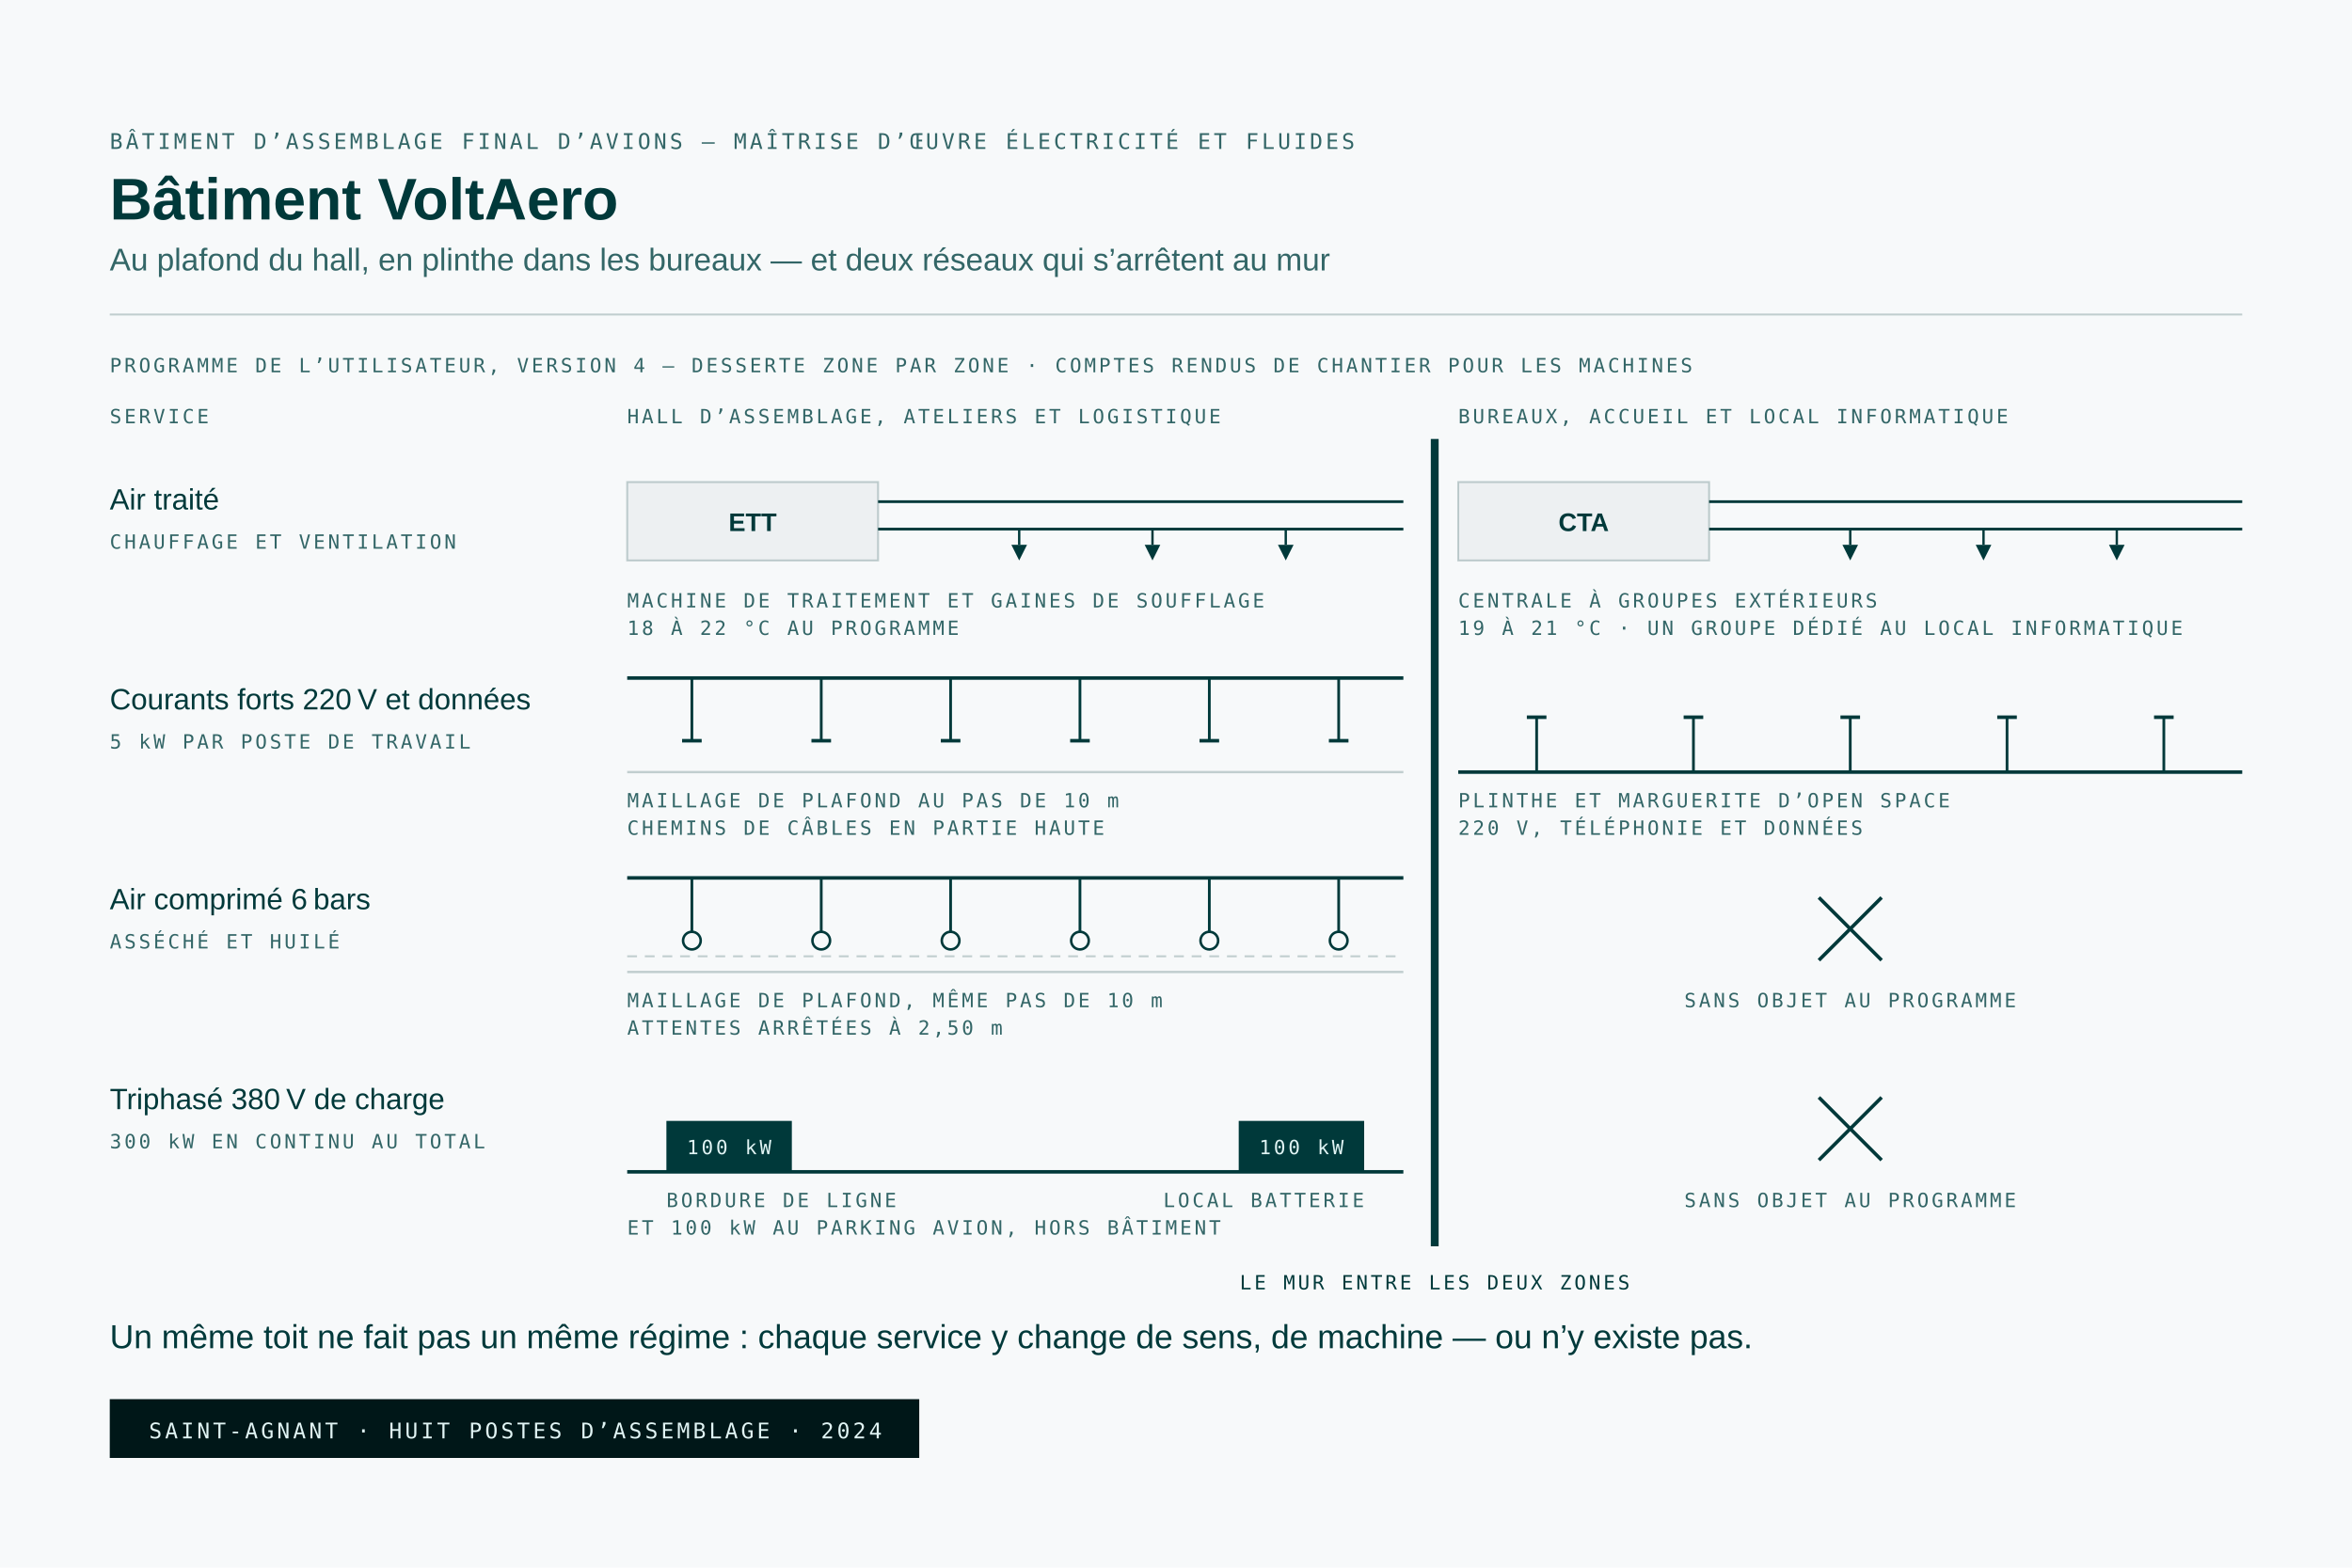
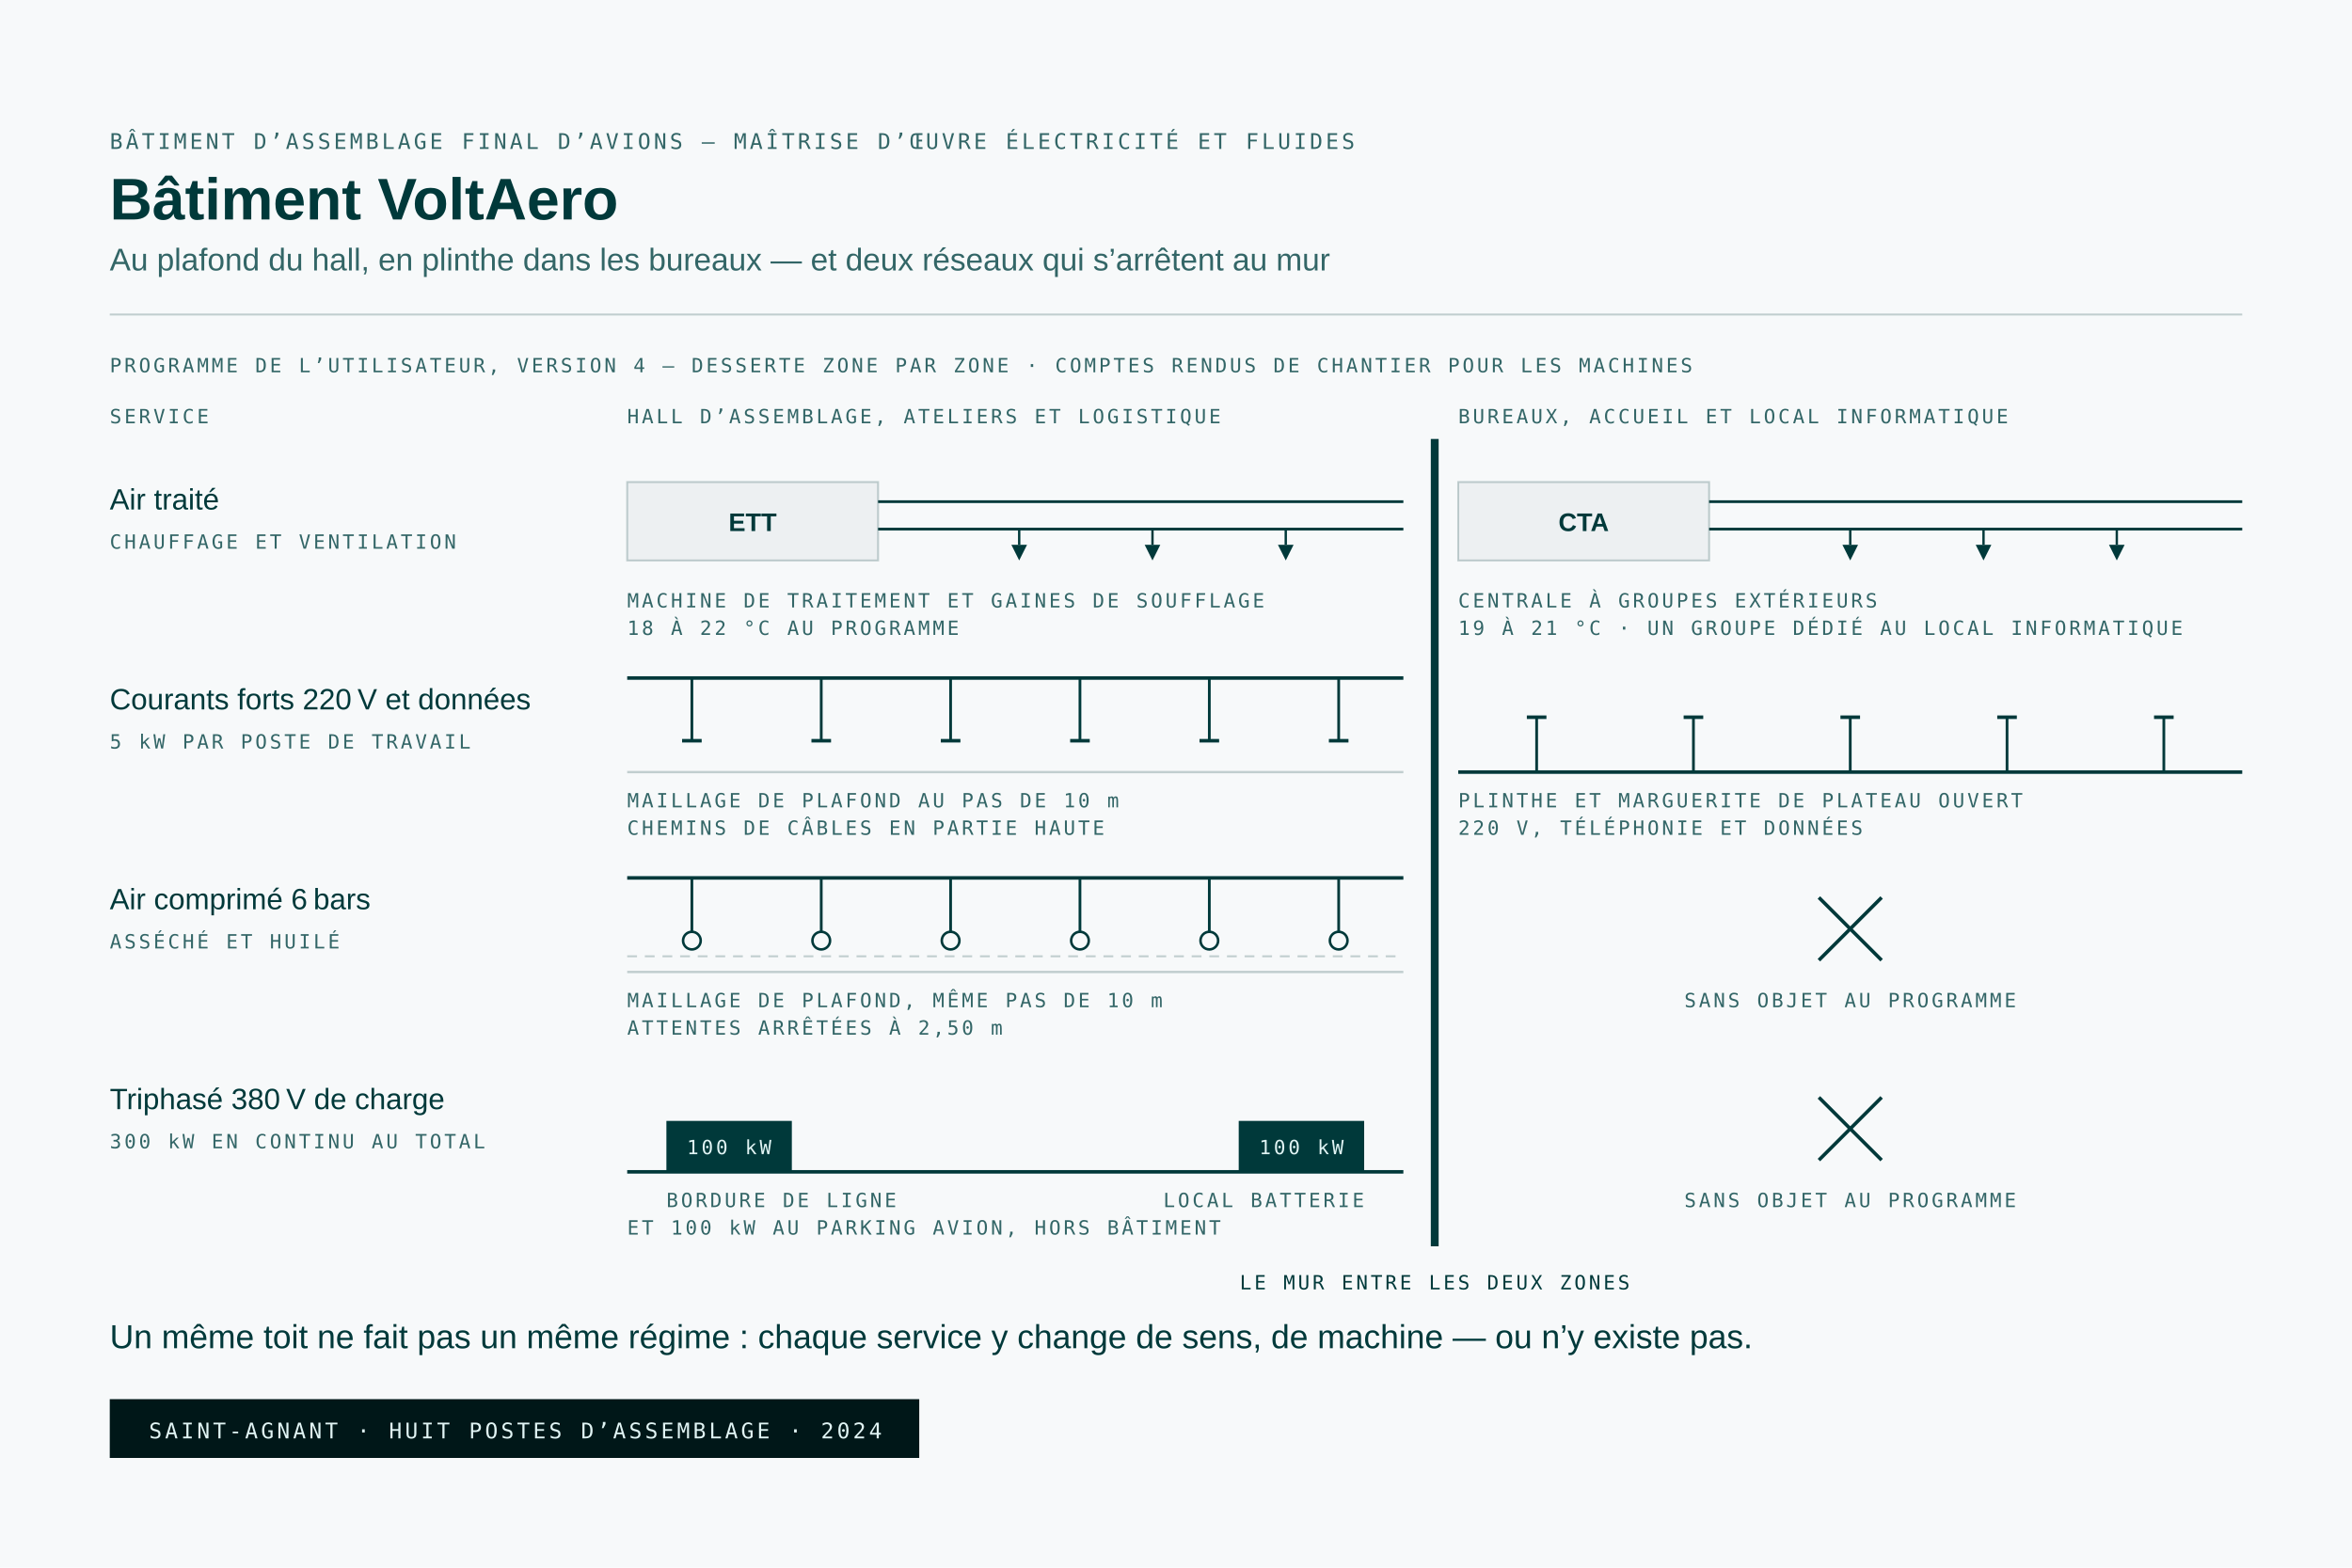
- <svg xmlns="http://www.w3.org/2000/svg" viewBox="0 0 1200 800" preserveAspectRatio="xMidYMid meet" role="img" style="width:100%;height:auto;display:block" aria-label="Schéma de principe en trois registres. À gauche, la colonne des services : air traité, courants forts 220 V et données, air comprimé 6 bars, triphasé 380 V de charge. Au centre, le hall d’assemblage, les ateliers et la logistique. À droite, séparé par un mur plein, le plateau de bureaux, l’accueil et le local informatique. Premier rang, l’air traité : chaque côté a sa machine et ses gaines de soufflage, une machine de traitement thermodynamique pour 18 à 22 degrés Celsius dans le hall, une centrale de traitement d’air à groupes extérieurs pour 19 à 21 degrés Celsius dans les bureaux, plus un groupe dédié au local informatique. Deuxième rang, les courants forts et les données : dans le hall, six descentes régulières partent d’une ligne de plafond et s’arrêtent au-dessus du sol, au pas de 10 mètres du maillage ; dans les bureaux, cinq piquages montent au contraire du sol, en plinthe et au centre des marguerites d’open space. Troisième rang, l’air comprimé à 6 bars asséché et huilé : même maillage de plafond dans le hall, mais les descentes se terminent par une vanne sur un niveau d’attentes arrêté à 2,50 mètres ; côté bureaux, une croix — le programme y écrit sans objet. Quatrième rang, le triphasé de charge : c’est le seul service qui n’arrive pas du plafond mais du sol, en deux blocs pleins posés en bordure, 100 kilowatts près de la ligne d’assemblage et 100 kilowatts au local batterie, sur 300 kilowatts en continu au programme ; côté bureaux, une seconde croix. La colonne de droite s’interrompt ainsi à mi-hauteur, et c’est elle qui porte la démonstration.">
+ <svg xmlns="http://www.w3.org/2000/svg" viewBox="0 0 1200 800" preserveAspectRatio="xMidYMid meet" role="img" style="width:100%;height:auto;display:block" aria-label="Schéma de principe en trois registres. À gauche, la colonne des services : air traité, courants forts 220 V et données, air comprimé 6 bars, triphasé 380 V de charge. Au centre, le hall d’assemblage, les ateliers et la logistique. À droite, séparé par un mur plein, le plateau de bureaux, l’accueil et le local informatique. Premier rang, l’air traité : chaque côté a sa machine et ses gaines de soufflage, une machine de traitement thermodynamique pour 18 à 22 degrés Celsius dans le hall, une centrale de traitement d’air à groupes extérieurs pour 19 à 21 degrés Celsius dans les bureaux, plus un groupe dédié au local informatique. Deuxième rang, les courants forts et les données : dans le hall, six descentes régulières partent d’une ligne de plafond et s’arrêtent au-dessus du sol, au pas de 10 mètres du maillage ; dans les bureaux, cinq piquages montent au contraire du sol, en plinthe et au centre des marguerites de plateau ouvert. Troisième rang, l’air comprimé à 6 bars asséché et huilé : même maillage de plafond dans le hall, mais les descentes se terminent par une vanne sur un niveau d’attentes arrêté à 2,50 mètres ; côté bureaux, une croix — le programme y écrit sans objet. Quatrième rang, le triphasé de charge : c’est le seul service qui n’arrive pas du plafond mais du sol, en deux blocs pleins posés en bordure, 100 kilowatts près de la ligne d’assemblage et 100 kilowatts au local batterie, sur 300 kilowatts en continu au programme ; côté bureaux, une seconde croix. La colonne de droite s’interrompt ainsi à mi-hauteur, et c’est elle qui porte la démonstration.">
  <style>
  .c-profond { fill: var(--color-profond, #001718); }
  .c-encre { fill: var(--color-encre, #00393A); }
  .c-pivot { fill: var(--color-pivot, #336667); }
  .c-clair { fill: var(--color-clair, #99CCCD); }
  .c-voile { fill: var(--color-voile, #E1F4F4); }
  .c-papier { fill: var(--color-papier, #F7F9FA); }
  .c-calcaire { fill: var(--color-calcaire, #EDF0F2); }
  .c-filet-1 { fill: var(--color-filet-1, #00393A38); }
  .c-filet-2 { fill: var(--color-filet-2, #00393A29); }
  .c-filet-3 { fill: var(--color-filet-3, #00393A1F); }
  .s-filet-1 { stroke: var(--color-filet-1, #00393A38); }
  .s-filet-2 { stroke: var(--color-filet-2, #00393A29); }
  .s-filet-3 { stroke: var(--color-filet-3, #00393A1F); }
  .s-encre { stroke: var(--color-encre, #00393A); }
  .s-clair { stroke: var(--color-clair, #99CCCD); }
  .t-sans { font-family: "Archivo Variable", Archivo, "Helvetica Neue", Arial, sans-serif; }
  .t-mono { font-family: "IBM Plex Mono", ui-monospace, monospace; }
</style>
  <rect x="0.00" y="0.00" width="1200.00" height="800.00" class="c-papier" fill="#F7F9FA" />
  <text x="56.00" y="76.00" class="t-mono c-pivot" fill="#336667" font-family="&quot;IBM Plex Mono&quot;, ui-monospace, monospace" font-size="11" font-weight="500" letter-spacing="1.54">BÂTIMENT D’ASSEMBLAGE FINAL D’AVIONS — MAÎTRISE D’ŒUVRE ÉLECTRICITÉ ET FLUIDES</text>
  <text x="56.00" y="112.00" class="t-sans c-encre" fill="#00393A" font-family="&quot;Archivo Variable&quot;, Archivo, &quot;Helvetica Neue&quot;, Arial, sans-serif" font-size="30" font-weight="700" font-variation-settings="'wdth' 112, 'wght' 700">Bâtiment VoltAero</text>
  <text x="56.00" y="138.00" class="t-sans c-pivot" fill="#336667" font-family="&quot;Archivo Variable&quot;, Archivo, &quot;Helvetica Neue&quot;, Arial, sans-serif" font-size="16" font-weight="400" font-variation-settings="'wdth' 100, 'wght' 400">Au plafond du hall, en plinthe dans les bureaux — et deux réseaux qui s’arrêtent au mur</text>
  <rect x="56.00" y="160.00" width="1088.00" height="1.00" class="c-filet-1" fill="#00393A38" />
  <text x="56.00" y="190.00" class="t-mono c-pivot" fill="#336667" font-family="&quot;IBM Plex Mono&quot;, ui-monospace, monospace" font-size="10" font-weight="500" letter-spacing="1.40">PROGRAMME DE L’UTILISATEUR, VERSION 4 — DESSERTE ZONE PAR ZONE · COMPTES RENDUS DE CHANTIER POUR LES MACHINES</text>
  <text x="56.00" y="216.00" class="t-mono c-pivot" fill="#336667" font-family="&quot;IBM Plex Mono&quot;, ui-monospace, monospace" font-size="10" font-weight="500" letter-spacing="1.40">SERVICE</text>
  <text x="320.00" y="216.00" class="t-mono c-pivot" fill="#336667" font-family="&quot;IBM Plex Mono&quot;, ui-monospace, monospace" font-size="10" font-weight="500" letter-spacing="1.40">HALL D’ASSEMBLAGE, ATELIERS ET LOGISTIQUE</text>
  <text x="744.00" y="216.00" class="t-mono c-pivot" fill="#336667" font-family="&quot;IBM Plex Mono&quot;, ui-monospace, monospace" font-size="10" font-weight="500" letter-spacing="1.40">BUREAUX, ACCUEIL ET LOCAL INFORMATIQUE</text>
  <text x="56.00" y="260.00" class="t-sans c-encre" fill="#00393A" font-family="&quot;Archivo Variable&quot;, Archivo, &quot;Helvetica Neue&quot;, Arial, sans-serif" font-size="15" font-weight="400" font-variation-settings="'wdth' 100, 'wght' 400">Air traité</text>
  <text x="56.00" y="280.00" class="t-mono c-pivot" fill="#336667" font-family="&quot;IBM Plex Mono&quot;, ui-monospace, monospace" font-size="10" font-weight="500" letter-spacing="1.40">CHAUFFAGE ET VENTILATION</text>
  <rect x="320.00" y="246.00" width="128.00" height="40.00" class="c-calcaire s-filet-1" fill="#EDF0F2" stroke="#00393A38" stroke-width="1" />
  <text x="384.00" y="271.00" class="t-sans c-encre" fill="#00393A" font-family="&quot;Archivo Variable&quot;, Archivo, &quot;Helvetica Neue&quot;, Arial, sans-serif" font-size="13" font-weight="600" font-variation-settings="'wdth' 112, 'wght' 600" text-anchor="middle">ETT</text>
  <path d="M 448.00 256.00 L 716.00 256.00" fill="none" class="s-encre" stroke="#00393A" stroke-width="1.4" />
  <path d="M 448.00 270.00 L 716.00 270.00" fill="none" class="s-encre" stroke="#00393A" stroke-width="1.4" />
  <path d="M 520.00 270.00 L 520.00 278.00" fill="none" class="s-encre" stroke="#00393A" stroke-width="1.2" />
  <path d="M 520.00 286.00 L 516.00 278.00 L 524.00 278.00 Z" class="c-encre" fill="#00393A" />
  <path d="M 588.00 270.00 L 588.00 278.00" fill="none" class="s-encre" stroke="#00393A" stroke-width="1.2" />
  <path d="M 588.00 286.00 L 584.00 278.00 L 592.00 278.00 Z" class="c-encre" fill="#00393A" />
  <path d="M 656.00 270.00 L 656.00 278.00" fill="none" class="s-encre" stroke="#00393A" stroke-width="1.2" />
  <path d="M 656.00 286.00 L 652.00 278.00 L 660.00 278.00 Z" class="c-encre" fill="#00393A" />
  <text x="320.00" y="310.00" class="t-mono c-pivot" fill="#336667" font-family="&quot;IBM Plex Mono&quot;, ui-monospace, monospace" font-size="10" font-weight="500" letter-spacing="1.40">MACHINE DE TRAITEMENT ET GAINES DE SOUFFLAGE</text>
  <text x="320.00" y="324.00" class="t-mono c-pivot" fill="#336667" font-family="&quot;IBM Plex Mono&quot;, ui-monospace, monospace" font-size="10" font-weight="500" letter-spacing="1.40">18 À 22 °C AU PROGRAMME</text>
  <rect x="744.00" y="246.00" width="128.00" height="40.00" class="c-calcaire s-filet-1" fill="#EDF0F2" stroke="#00393A38" stroke-width="1" />
  <text x="808.00" y="271.00" class="t-sans c-encre" fill="#00393A" font-family="&quot;Archivo Variable&quot;, Archivo, &quot;Helvetica Neue&quot;, Arial, sans-serif" font-size="13" font-weight="600" font-variation-settings="'wdth' 112, 'wght' 600" text-anchor="middle">CTA</text>
  <path d="M 872.00 256.00 L 1144.00 256.00" fill="none" class="s-encre" stroke="#00393A" stroke-width="1.4" />
  <path d="M 872.00 270.00 L 1144.00 270.00" fill="none" class="s-encre" stroke="#00393A" stroke-width="1.4" />
  <path d="M 944.00 270.00 L 944.00 278.00" fill="none" class="s-encre" stroke="#00393A" stroke-width="1.2" />
  <path d="M 944.00 286.00 L 940.00 278.00 L 948.00 278.00 Z" class="c-encre" fill="#00393A" />
  <path d="M 1012.00 270.00 L 1012.00 278.00" fill="none" class="s-encre" stroke="#00393A" stroke-width="1.2" />
  <path d="M 1012.00 286.00 L 1008.00 278.00 L 1016.00 278.00 Z" class="c-encre" fill="#00393A" />
  <path d="M 1080.00 270.00 L 1080.00 278.00" fill="none" class="s-encre" stroke="#00393A" stroke-width="1.2" />
  <path d="M 1080.00 286.00 L 1076.00 278.00 L 1084.00 278.00 Z" class="c-encre" fill="#00393A" />
  <text x="744.00" y="310.00" class="t-mono c-pivot" fill="#336667" font-family="&quot;IBM Plex Mono&quot;, ui-monospace, monospace" font-size="10" font-weight="500" letter-spacing="1.40">CENTRALE À GROUPES EXTÉRIEURS</text>
  <text x="744.00" y="324.00" class="t-mono c-pivot" fill="#336667" font-family="&quot;IBM Plex Mono&quot;, ui-monospace, monospace" font-size="10" font-weight="500" letter-spacing="1.40">19 À 21 °C · UN GROUPE DÉDIÉ AU LOCAL INFORMATIQUE</text>
  <text x="56.00" y="362.00" class="t-sans c-encre" fill="#00393A" font-family="&quot;Archivo Variable&quot;, Archivo, &quot;Helvetica Neue&quot;, Arial, sans-serif" font-size="15" font-weight="400" font-variation-settings="'wdth' 100, 'wght' 400">Courants forts 220 V et données</text>
  <text x="56.00" y="382.00" class="t-mono c-pivot" fill="#336667" font-family="&quot;IBM Plex Mono&quot;, ui-monospace, monospace" font-size="10" font-weight="500" letter-spacing="1.40">5 kW PAR POSTE DE TRAVAIL</text>
  <path d="M 320.00 346.00 L 716.00 346.00" fill="none" class="s-encre" stroke="#00393A" stroke-width="1.8" />
  <path d="M 353.00 346.00 L 353.00 378.00" fill="none" class="s-encre" stroke="#00393A" stroke-width="1.4" />
  <path d="M 348.00 378.00 L 358.00 378.00" fill="none" class="s-encre" stroke="#00393A" stroke-width="1.8" />
  <path d="M 419.00 346.00 L 419.00 378.00" fill="none" class="s-encre" stroke="#00393A" stroke-width="1.4" />
  <path d="M 414.00 378.00 L 424.00 378.00" fill="none" class="s-encre" stroke="#00393A" stroke-width="1.8" />
  <path d="M 485.00 346.00 L 485.00 378.00" fill="none" class="s-encre" stroke="#00393A" stroke-width="1.4" />
  <path d="M 480.00 378.00 L 490.00 378.00" fill="none" class="s-encre" stroke="#00393A" stroke-width="1.8" />
  <path d="M 551.00 346.00 L 551.00 378.00" fill="none" class="s-encre" stroke="#00393A" stroke-width="1.4" />
  <path d="M 546.00 378.00 L 556.00 378.00" fill="none" class="s-encre" stroke="#00393A" stroke-width="1.8" />
  <path d="M 617.00 346.00 L 617.00 378.00" fill="none" class="s-encre" stroke="#00393A" stroke-width="1.4" />
  <path d="M 612.00 378.00 L 622.00 378.00" fill="none" class="s-encre" stroke="#00393A" stroke-width="1.8" />
  <path d="M 683.00 346.00 L 683.00 378.00" fill="none" class="s-encre" stroke="#00393A" stroke-width="1.4" />
  <path d="M 678.00 378.00 L 688.00 378.00" fill="none" class="s-encre" stroke="#00393A" stroke-width="1.8" />
  <path d="M 320.00 394.00 L 716.00 394.00" fill="none" class="s-filet-1" stroke="#00393A38" stroke-width="1.2" />
  <text x="320.00" y="412.00" class="t-mono c-pivot" fill="#336667" font-family="&quot;IBM Plex Mono&quot;, ui-monospace, monospace" font-size="10" font-weight="500" letter-spacing="1.40">MAILLAGE DE PLAFOND AU PAS DE 10 m</text>
  <text x="320.00" y="426.00" class="t-mono c-pivot" fill="#336667" font-family="&quot;IBM Plex Mono&quot;, ui-monospace, monospace" font-size="10" font-weight="500" letter-spacing="1.40">CHEMINS DE CÂBLES EN PARTIE HAUTE</text>
  <path d="M 744.00 394.00 L 1144.00 394.00" fill="none" class="s-encre" stroke="#00393A" stroke-width="1.8" />
  <path d="M 784.00 394.00 L 784.00 366.00" fill="none" class="s-encre" stroke="#00393A" stroke-width="1.4" />
  <path d="M 779.00 366.00 L 789.00 366.00" fill="none" class="s-encre" stroke="#00393A" stroke-width="1.8" />
  <path d="M 864.00 394.00 L 864.00 366.00" fill="none" class="s-encre" stroke="#00393A" stroke-width="1.4" />
  <path d="M 859.00 366.00 L 869.00 366.00" fill="none" class="s-encre" stroke="#00393A" stroke-width="1.8" />
  <path d="M 944.00 394.00 L 944.00 366.00" fill="none" class="s-encre" stroke="#00393A" stroke-width="1.4" />
  <path d="M 939.00 366.00 L 949.00 366.00" fill="none" class="s-encre" stroke="#00393A" stroke-width="1.8" />
  <path d="M 1024.00 394.00 L 1024.00 366.00" fill="none" class="s-encre" stroke="#00393A" stroke-width="1.4" />
  <path d="M 1019.00 366.00 L 1029.00 366.00" fill="none" class="s-encre" stroke="#00393A" stroke-width="1.8" />
  <path d="M 1104.00 394.00 L 1104.00 366.00" fill="none" class="s-encre" stroke="#00393A" stroke-width="1.4" />
  <path d="M 1099.00 366.00 L 1109.00 366.00" fill="none" class="s-encre" stroke="#00393A" stroke-width="1.8" />
-   <text x="744.00" y="412.00" class="t-mono c-pivot" fill="#336667" font-family="&quot;IBM Plex Mono&quot;, ui-monospace, monospace" font-size="10" font-weight="500" letter-spacing="1.40">PLINTHE ET MARGUERITE D’OPEN SPACE</text>
+   <text x="744.00" y="412.00" class="t-mono c-pivot" fill="#336667" font-family="&quot;IBM Plex Mono&quot;, ui-monospace, monospace" font-size="10" font-weight="500" letter-spacing="1.40">PLINTHE ET MARGUERITE DE PLATEAU OUVERT</text>
  <text x="744.00" y="426.00" class="t-mono c-pivot" fill="#336667" font-family="&quot;IBM Plex Mono&quot;, ui-monospace, monospace" font-size="10" font-weight="500" letter-spacing="1.40">220 V, TÉLÉPHONIE ET DONNÉES</text>
  <text x="56.00" y="464.00" class="t-sans c-encre" fill="#00393A" font-family="&quot;Archivo Variable&quot;, Archivo, &quot;Helvetica Neue&quot;, Arial, sans-serif" font-size="15" font-weight="400" font-variation-settings="'wdth' 100, 'wght' 400">Air comprimé 6 bars</text>
  <text x="56.00" y="484.00" class="t-mono c-pivot" fill="#336667" font-family="&quot;IBM Plex Mono&quot;, ui-monospace, monospace" font-size="10" font-weight="500" letter-spacing="1.40">ASSÉCHÉ ET HUILÉ</text>
  <path d="M 320.00 448.00 L 716.00 448.00" fill="none" class="s-encre" stroke="#00393A" stroke-width="1.8" />
  <path d="M 353.00 448.00 L 353.00 480.00" fill="none" class="s-encre" stroke="#00393A" stroke-width="1.4" />
  <circle cx="353.00" cy="480.00" r="4.50" class="c-papier s-encre" fill="#F7F9FA" stroke="#00393A" stroke-width="1.3" />
  <path d="M 419.00 448.00 L 419.00 480.00" fill="none" class="s-encre" stroke="#00393A" stroke-width="1.4" />
  <circle cx="419.00" cy="480.00" r="4.50" class="c-papier s-encre" fill="#F7F9FA" stroke="#00393A" stroke-width="1.3" />
  <path d="M 485.00 448.00 L 485.00 480.00" fill="none" class="s-encre" stroke="#00393A" stroke-width="1.4" />
  <circle cx="485.00" cy="480.00" r="4.50" class="c-papier s-encre" fill="#F7F9FA" stroke="#00393A" stroke-width="1.3" />
  <path d="M 551.00 448.00 L 551.00 480.00" fill="none" class="s-encre" stroke="#00393A" stroke-width="1.4" />
  <circle cx="551.00" cy="480.00" r="4.50" class="c-papier s-encre" fill="#F7F9FA" stroke="#00393A" stroke-width="1.3" />
  <path d="M 617.00 448.00 L 617.00 480.00" fill="none" class="s-encre" stroke="#00393A" stroke-width="1.4" />
  <circle cx="617.00" cy="480.00" r="4.50" class="c-papier s-encre" fill="#F7F9FA" stroke="#00393A" stroke-width="1.3" />
  <path d="M 683.00 448.00 L 683.00 480.00" fill="none" class="s-encre" stroke="#00393A" stroke-width="1.4" />
  <circle cx="683.00" cy="480.00" r="4.50" class="c-papier s-encre" fill="#F7F9FA" stroke="#00393A" stroke-width="1.3" />
  <path d="M 320.00 488.00 L 325.00 488.00" fill="none" class="s-filet-1" stroke="#00393A38" stroke-width="1.0" />
  <path d="M 329.00 488.00 L 334.00 488.00" fill="none" class="s-filet-1" stroke="#00393A38" stroke-width="1.0" />
  <path d="M 338.00 488.00 L 343.00 488.00" fill="none" class="s-filet-1" stroke="#00393A38" stroke-width="1.0" />
  <path d="M 347.00 488.00 L 352.00 488.00" fill="none" class="s-filet-1" stroke="#00393A38" stroke-width="1.0" />
  <path d="M 356.00 488.00 L 361.00 488.00" fill="none" class="s-filet-1" stroke="#00393A38" stroke-width="1.0" />
  <path d="M 365.00 488.00 L 370.00 488.00" fill="none" class="s-filet-1" stroke="#00393A38" stroke-width="1.0" />
  <path d="M 374.00 488.00 L 379.00 488.00" fill="none" class="s-filet-1" stroke="#00393A38" stroke-width="1.0" />
  <path d="M 383.00 488.00 L 388.00 488.00" fill="none" class="s-filet-1" stroke="#00393A38" stroke-width="1.0" />
  <path d="M 392.00 488.00 L 397.00 488.00" fill="none" class="s-filet-1" stroke="#00393A38" stroke-width="1.0" />
  <path d="M 401.00 488.00 L 406.00 488.00" fill="none" class="s-filet-1" stroke="#00393A38" stroke-width="1.0" />
  <path d="M 410.00 488.00 L 415.00 488.00" fill="none" class="s-filet-1" stroke="#00393A38" stroke-width="1.0" />
  <path d="M 419.00 488.00 L 424.00 488.00" fill="none" class="s-filet-1" stroke="#00393A38" stroke-width="1.0" />
  <path d="M 428.00 488.00 L 433.00 488.00" fill="none" class="s-filet-1" stroke="#00393A38" stroke-width="1.0" />
  <path d="M 437.00 488.00 L 442.00 488.00" fill="none" class="s-filet-1" stroke="#00393A38" stroke-width="1.0" />
  <path d="M 446.00 488.00 L 451.00 488.00" fill="none" class="s-filet-1" stroke="#00393A38" stroke-width="1.0" />
  <path d="M 455.00 488.00 L 460.00 488.00" fill="none" class="s-filet-1" stroke="#00393A38" stroke-width="1.0" />
  <path d="M 464.00 488.00 L 469.00 488.00" fill="none" class="s-filet-1" stroke="#00393A38" stroke-width="1.0" />
  <path d="M 473.00 488.00 L 478.00 488.00" fill="none" class="s-filet-1" stroke="#00393A38" stroke-width="1.0" />
  <path d="M 482.00 488.00 L 487.00 488.00" fill="none" class="s-filet-1" stroke="#00393A38" stroke-width="1.0" />
  <path d="M 491.00 488.00 L 496.00 488.00" fill="none" class="s-filet-1" stroke="#00393A38" stroke-width="1.0" />
  <path d="M 500.00 488.00 L 505.00 488.00" fill="none" class="s-filet-1" stroke="#00393A38" stroke-width="1.0" />
  <path d="M 509.00 488.00 L 514.00 488.00" fill="none" class="s-filet-1" stroke="#00393A38" stroke-width="1.0" />
  <path d="M 518.00 488.00 L 523.00 488.00" fill="none" class="s-filet-1" stroke="#00393A38" stroke-width="1.0" />
  <path d="M 527.00 488.00 L 532.00 488.00" fill="none" class="s-filet-1" stroke="#00393A38" stroke-width="1.0" />
  <path d="M 536.00 488.00 L 541.00 488.00" fill="none" class="s-filet-1" stroke="#00393A38" stroke-width="1.0" />
  <path d="M 545.00 488.00 L 550.00 488.00" fill="none" class="s-filet-1" stroke="#00393A38" stroke-width="1.0" />
  <path d="M 554.00 488.00 L 559.00 488.00" fill="none" class="s-filet-1" stroke="#00393A38" stroke-width="1.0" />
  <path d="M 563.00 488.00 L 568.00 488.00" fill="none" class="s-filet-1" stroke="#00393A38" stroke-width="1.0" />
  <path d="M 572.00 488.00 L 577.00 488.00" fill="none" class="s-filet-1" stroke="#00393A38" stroke-width="1.0" />
  <path d="M 581.00 488.00 L 586.00 488.00" fill="none" class="s-filet-1" stroke="#00393A38" stroke-width="1.0" />
  <path d="M 590.00 488.00 L 595.00 488.00" fill="none" class="s-filet-1" stroke="#00393A38" stroke-width="1.0" />
  <path d="M 599.00 488.00 L 604.00 488.00" fill="none" class="s-filet-1" stroke="#00393A38" stroke-width="1.0" />
  <path d="M 608.00 488.00 L 613.00 488.00" fill="none" class="s-filet-1" stroke="#00393A38" stroke-width="1.0" />
  <path d="M 617.00 488.00 L 622.00 488.00" fill="none" class="s-filet-1" stroke="#00393A38" stroke-width="1.0" />
  <path d="M 626.00 488.00 L 631.00 488.00" fill="none" class="s-filet-1" stroke="#00393A38" stroke-width="1.0" />
  <path d="M 635.00 488.00 L 640.00 488.00" fill="none" class="s-filet-1" stroke="#00393A38" stroke-width="1.0" />
  <path d="M 644.00 488.00 L 649.00 488.00" fill="none" class="s-filet-1" stroke="#00393A38" stroke-width="1.0" />
  <path d="M 653.00 488.00 L 658.00 488.00" fill="none" class="s-filet-1" stroke="#00393A38" stroke-width="1.0" />
  <path d="M 662.00 488.00 L 667.00 488.00" fill="none" class="s-filet-1" stroke="#00393A38" stroke-width="1.0" />
  <path d="M 671.00 488.00 L 676.00 488.00" fill="none" class="s-filet-1" stroke="#00393A38" stroke-width="1.0" />
  <path d="M 680.00 488.00 L 685.00 488.00" fill="none" class="s-filet-1" stroke="#00393A38" stroke-width="1.0" />
  <path d="M 689.00 488.00 L 694.00 488.00" fill="none" class="s-filet-1" stroke="#00393A38" stroke-width="1.0" />
  <path d="M 698.00 488.00 L 703.00 488.00" fill="none" class="s-filet-1" stroke="#00393A38" stroke-width="1.0" />
  <path d="M 707.00 488.00 L 712.00 488.00" fill="none" class="s-filet-1" stroke="#00393A38" stroke-width="1.0" />
  <path d="M 320.00 496.00 L 716.00 496.00" fill="none" class="s-filet-1" stroke="#00393A38" stroke-width="1.2" />
  <text x="320.00" y="514.00" class="t-mono c-pivot" fill="#336667" font-family="&quot;IBM Plex Mono&quot;, ui-monospace, monospace" font-size="10" font-weight="500" letter-spacing="1.40">MAILLAGE DE PLAFOND, MÊME PAS DE 10 m</text>
  <text x="320.00" y="528.00" class="t-mono c-pivot" fill="#336667" font-family="&quot;IBM Plex Mono&quot;, ui-monospace, monospace" font-size="10" font-weight="500" letter-spacing="1.40">ATTENTES ARRÊTÉES À 2,50 m</text>
  <path d="M 928.00 458.00 L 960.00 490.00" fill="none" class="s-encre" stroke="#00393A" stroke-width="1.8" />
  <path d="M 928.00 490.00 L 960.00 458.00" fill="none" class="s-encre" stroke="#00393A" stroke-width="1.8" />
  <text x="944.00" y="514.00" class="t-mono c-pivot" fill="#336667" font-family="&quot;IBM Plex Mono&quot;, ui-monospace, monospace" font-size="10" font-weight="500" letter-spacing="1.40" text-anchor="middle">SANS OBJET AU PROGRAMME</text>
  <text x="56.00" y="566.00" class="t-sans c-encre" fill="#00393A" font-family="&quot;Archivo Variable&quot;, Archivo, &quot;Helvetica Neue&quot;, Arial, sans-serif" font-size="15" font-weight="400" font-variation-settings="'wdth' 100, 'wght' 400">Triphasé 380 V de charge</text>
  <text x="56.00" y="586.00" class="t-mono c-pivot" fill="#336667" font-family="&quot;IBM Plex Mono&quot;, ui-monospace, monospace" font-size="10" font-weight="500" letter-spacing="1.40">300 kW EN CONTINU AU TOTAL</text>
  <path d="M 320.00 598.00 L 716.00 598.00" fill="none" class="s-encre" stroke="#00393A" stroke-width="1.8" />
  <rect x="340.00" y="572.00" width="64.00" height="26.00" class="c-encre" fill="#00393A" />
  <text x="372.00" y="589.00" class="t-mono c-voile" fill="#E1F4F4" font-family="&quot;IBM Plex Mono&quot;, ui-monospace, monospace" font-size="10" font-weight="500" letter-spacing="1.40" text-anchor="middle" font-variant-numeric="tabular-nums">100 kW</text>
  <text x="340.00" y="616.00" class="t-mono c-pivot" fill="#336667" font-family="&quot;IBM Plex Mono&quot;, ui-monospace, monospace" font-size="10" font-weight="500" letter-spacing="1.40" text-anchor="start">BORDURE DE LIGNE</text>
  <rect x="632.00" y="572.00" width="64.00" height="26.00" class="c-encre" fill="#00393A" />
  <text x="664.00" y="589.00" class="t-mono c-voile" fill="#E1F4F4" font-family="&quot;IBM Plex Mono&quot;, ui-monospace, monospace" font-size="10" font-weight="500" letter-spacing="1.40" text-anchor="middle" font-variant-numeric="tabular-nums">100 kW</text>
  <text x="696.00" y="616.00" class="t-mono c-pivot" fill="#336667" font-family="&quot;IBM Plex Mono&quot;, ui-monospace, monospace" font-size="10" font-weight="500" letter-spacing="1.40" text-anchor="end">LOCAL BATTERIE</text>
  <text x="320.00" y="630.00" class="t-mono c-pivot" fill="#336667" font-family="&quot;IBM Plex Mono&quot;, ui-monospace, monospace" font-size="10" font-weight="500" letter-spacing="1.40">ET 100 kW AU PARKING AVION, HORS BÂTIMENT</text>
  <path d="M 928.00 560.00 L 960.00 592.00" fill="none" class="s-encre" stroke="#00393A" stroke-width="1.8" />
  <path d="M 928.00 592.00 L 960.00 560.00" fill="none" class="s-encre" stroke="#00393A" stroke-width="1.8" />
  <text x="944.00" y="616.00" class="t-mono c-pivot" fill="#336667" font-family="&quot;IBM Plex Mono&quot;, ui-monospace, monospace" font-size="10" font-weight="500" letter-spacing="1.40" text-anchor="middle">SANS OBJET AU PROGRAMME</text>
  <rect x="730.00" y="224.00" width="4.00" height="412.00" class="c-encre" fill="#00393A" />
  <text x="732.00" y="658.00" class="t-mono c-encre" fill="#00393A" font-family="&quot;IBM Plex Mono&quot;, ui-monospace, monospace" font-size="10" font-weight="500" letter-spacing="1.40" text-anchor="middle">LE MUR ENTRE LES DEUX ZONES</text>
  <text x="56.00" y="688.00" class="t-sans c-encre" fill="#00393A" font-family="&quot;Archivo Variable&quot;, Archivo, &quot;Helvetica Neue&quot;, Arial, sans-serif" font-size="17" font-weight="400" font-variation-settings="'wdth' 100, 'wght' 400">Un même toit ne fait pas un même régime : chaque service y change de sens, de machine — ou n’y existe pas.</text>
  <rect x="56.00" y="714.00" width="413.00" height="30.00" class="c-profond" fill="#001718" />
  <text x="76.00" y="734.00" class="t-mono c-voile" fill="#E1F4F4" font-family="&quot;IBM Plex Mono&quot;, ui-monospace, monospace" font-size="11" font-weight="500" letter-spacing="1.54">SAINT-AGNANT · HUIT POSTES D’ASSEMBLAGE · 2024</text>
</svg>
